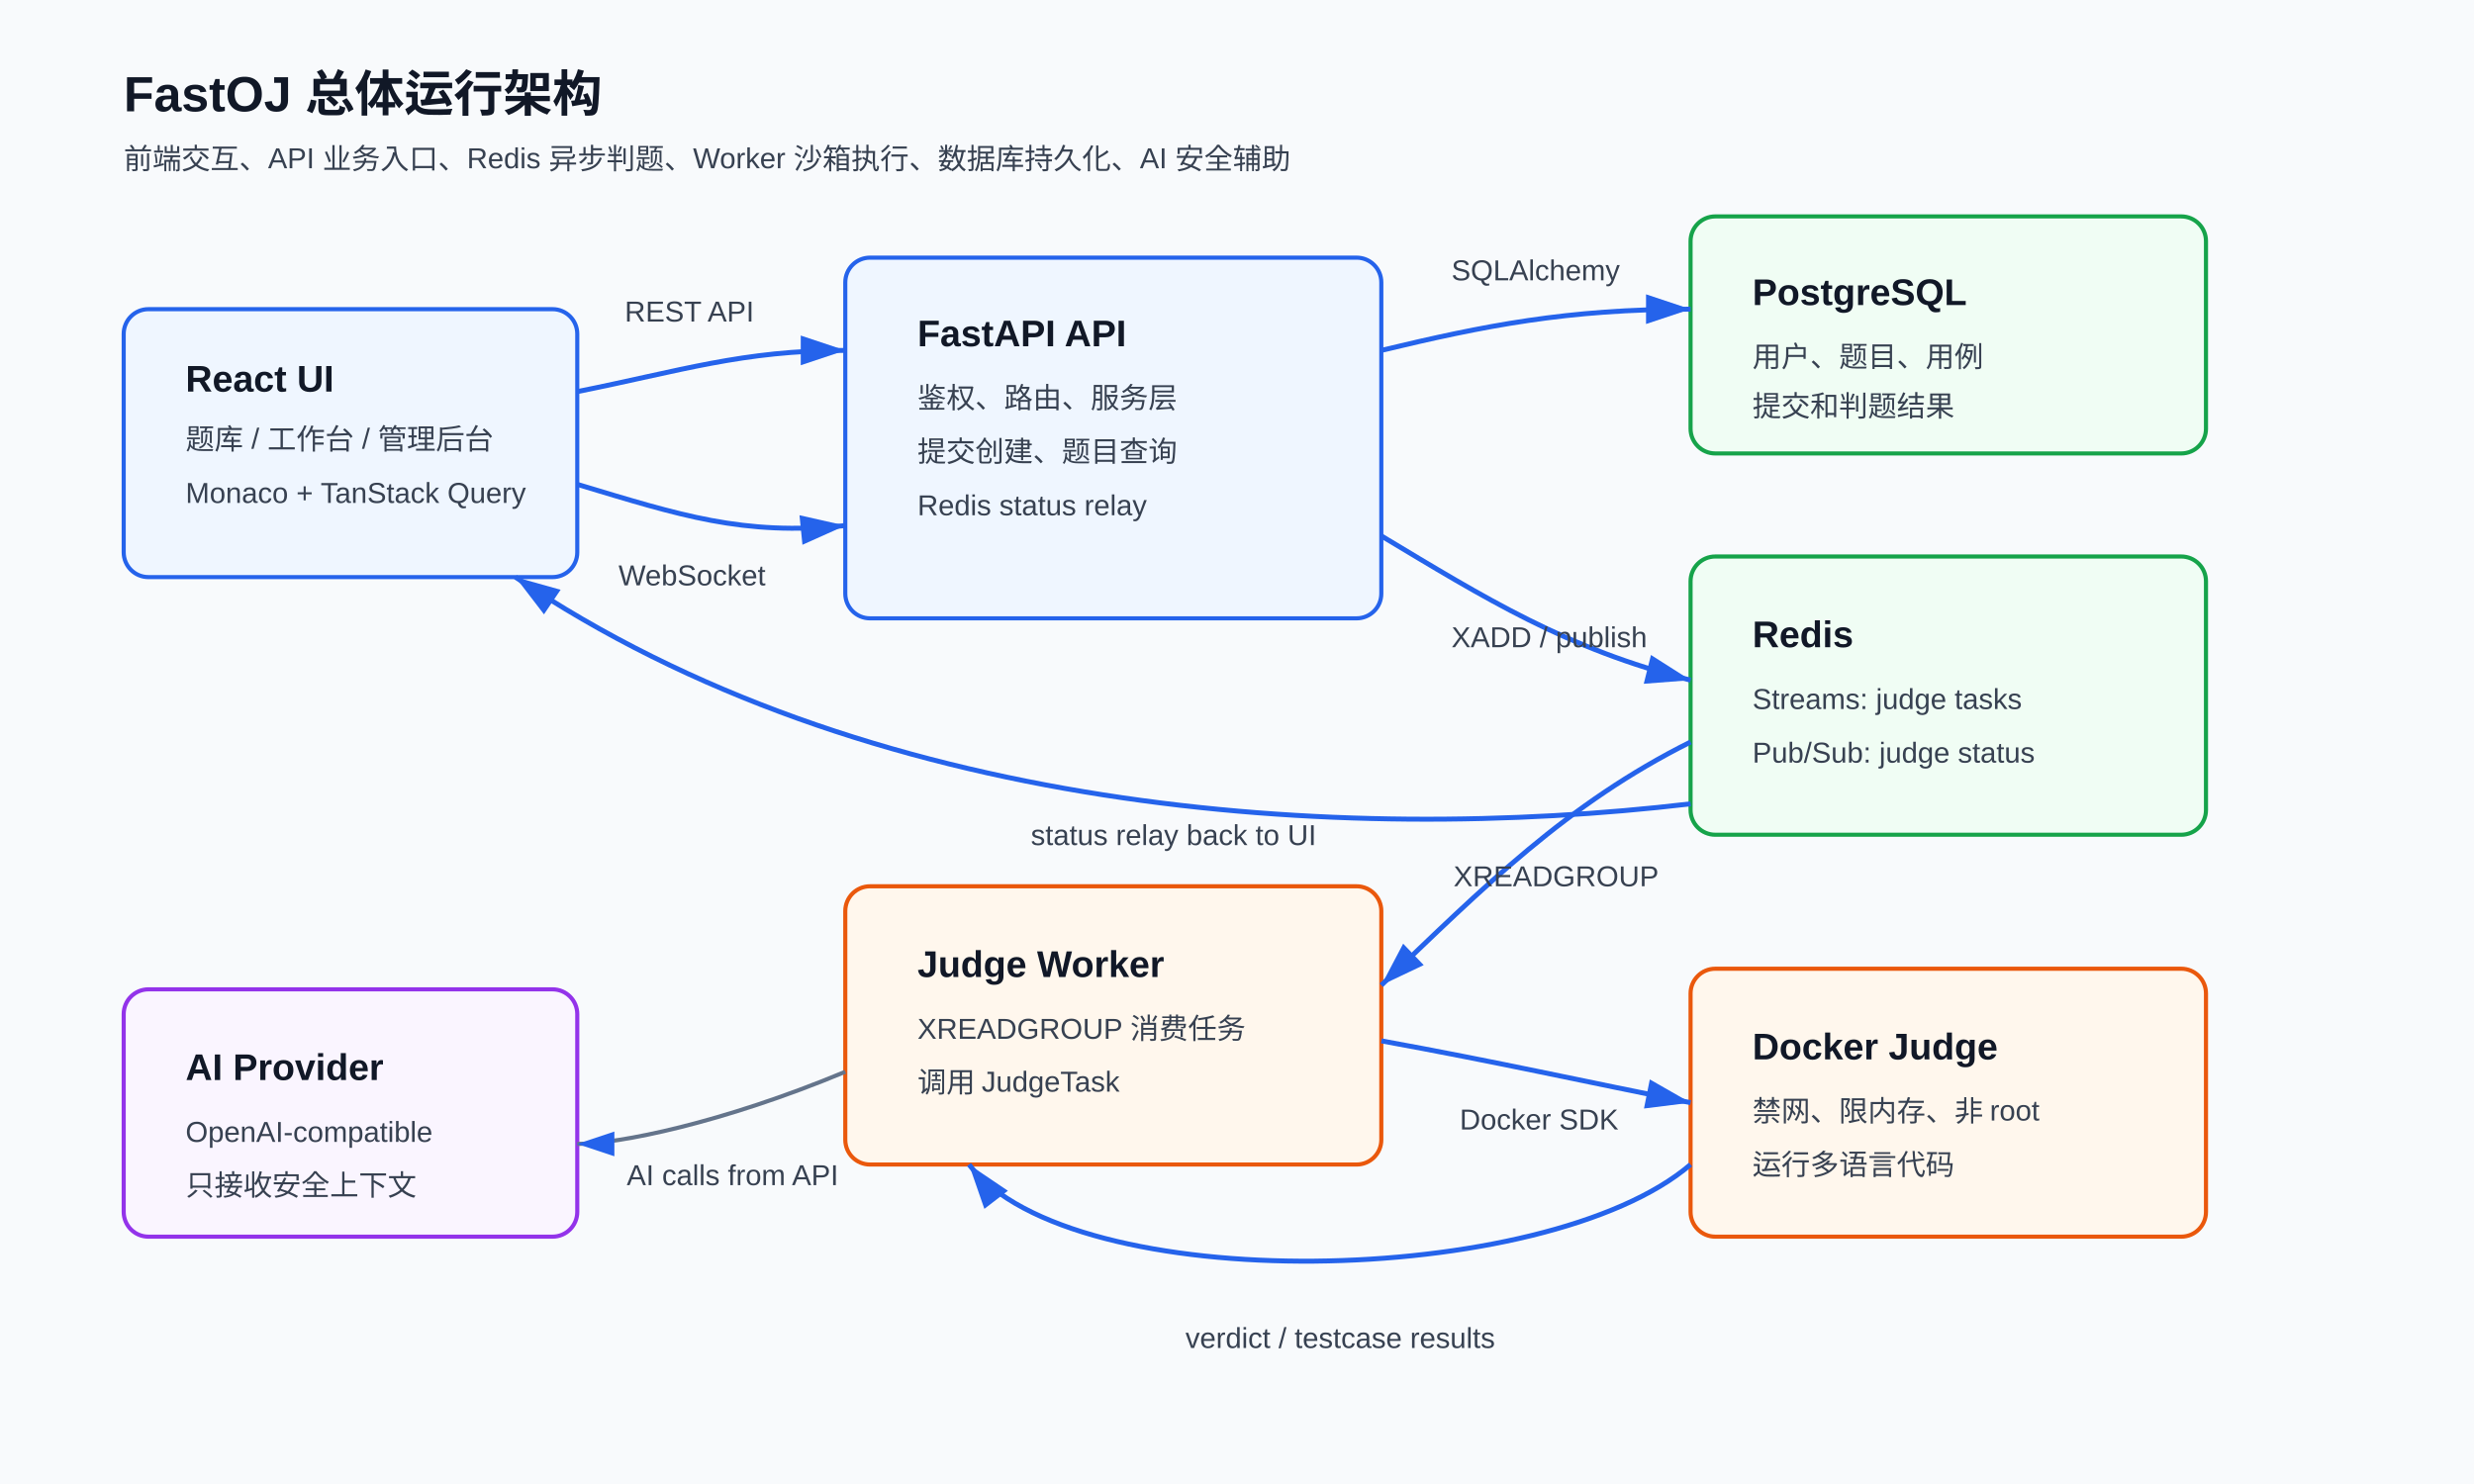
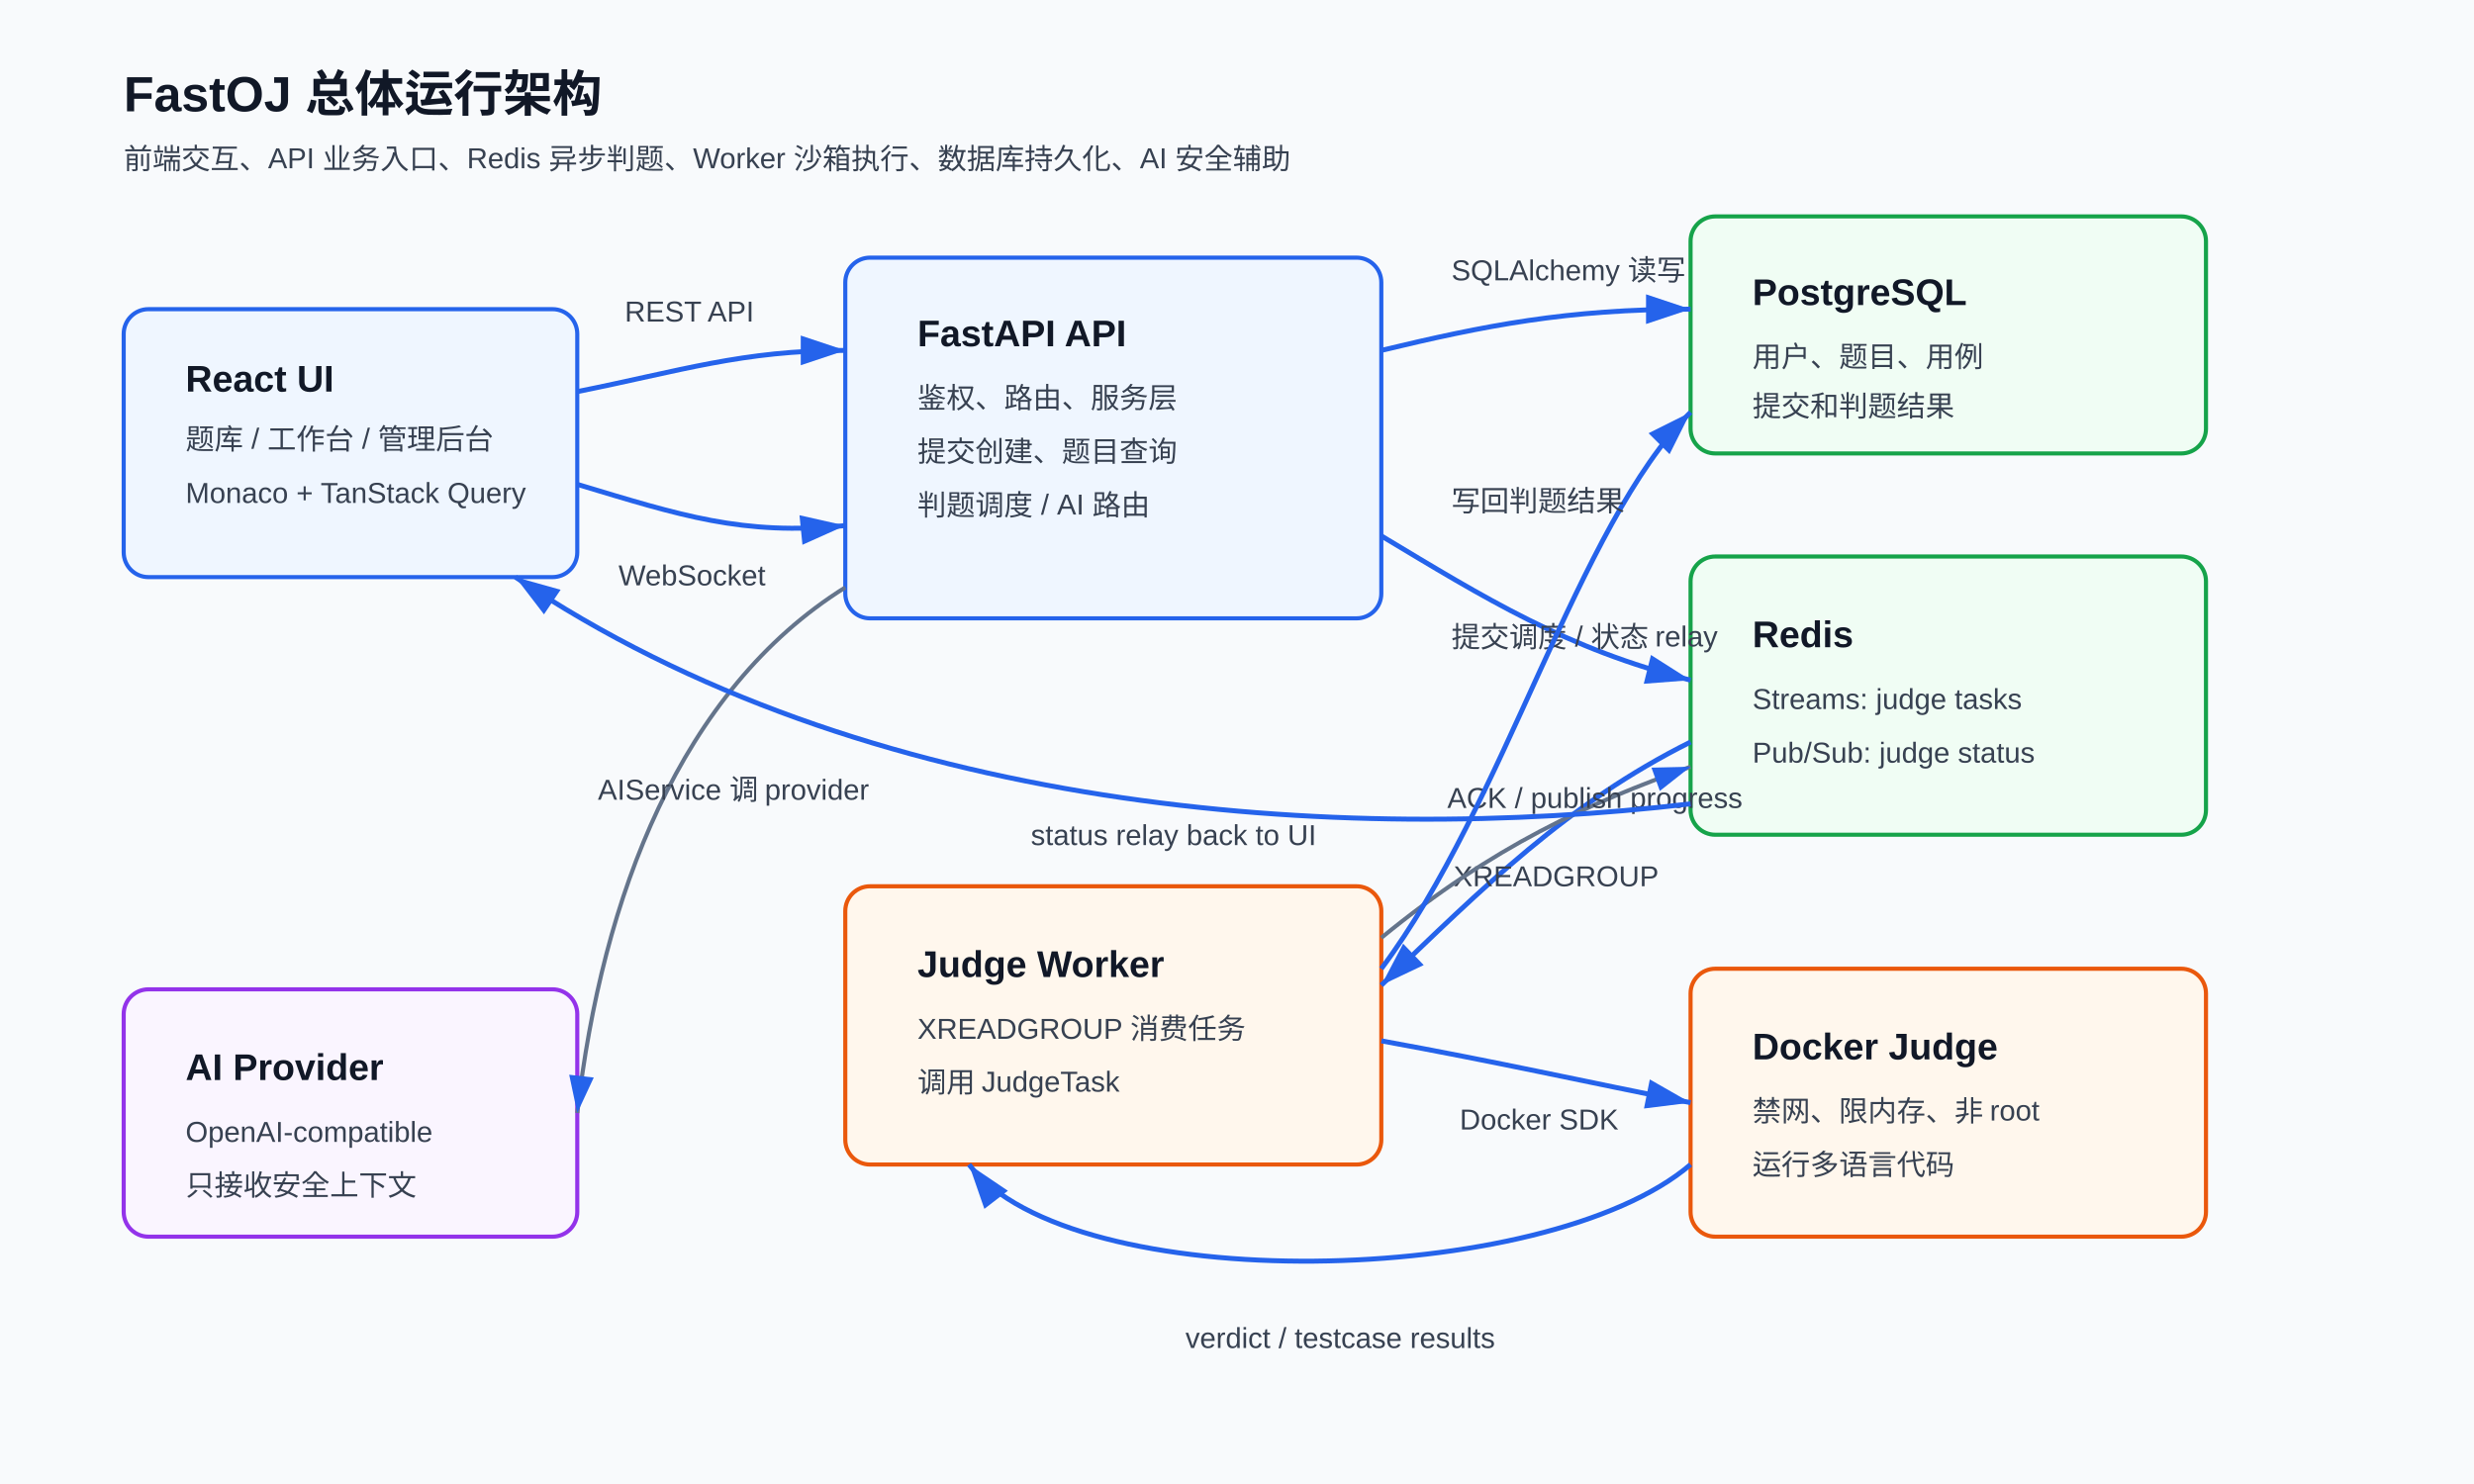
<svg xmlns="http://www.w3.org/2000/svg" width="1200" height="720" viewBox="0 0 1200 720" role="img" aria-labelledby="title desc">
  <defs>
    <marker id="arrow" markerWidth="10" markerHeight="10" refX="9" refY="3" orient="auto" markerUnits="strokeWidth">
      <path d="M0,0 L0,6 L9,3 z" fill="#2563eb" />
    </marker>
    <style>
      .bg { fill: #f8fafc; }
      .box { fill: #ffffff; stroke: #1f2937; stroke-width: 2; rx: 12; }
      .soft { fill: #eff6ff; stroke: #2563eb; }
      .data { fill: #f0fdf4; stroke: #16a34a; }
      .worker { fill: #fff7ed; stroke: #ea580c; }
      .ai { fill: #faf5ff; stroke: #9333ea; }
      .title { font: 700 24px Arial, "Microsoft YaHei", sans-serif; fill: #111827; }
      .label { font: 700 18px Arial, "Microsoft YaHei", sans-serif; fill: #111827; }
      .small { font: 14px Arial, "Microsoft YaHei", sans-serif; fill: #374151; }
      .arrow { stroke: #2563eb; stroke-width: 2.4; fill: none; marker-end: url(#arrow); }
      .muted { stroke: #64748b; stroke-width: 2; fill: none; marker-end: url(#arrow); }
    </style>
  </defs>
  <rect class="bg" width="1200" height="720" />
  <text x="60" y="54" class="title">FastOJ 总体运行架构</text>
  <text x="60" y="82" class="small">前端交互、API 业务入口、Redis 异步判题、Worker 沙箱执行、数据库持久化、AI 安全辅助</text>
  <rect x="60" y="150" width="220" height="130" class="box soft" />
  <text x="90" y="190" class="label">React UI</text>
  <text x="90" y="218" class="small">题库 / 工作台 / 管理后台</text>
  <text x="90" y="244" class="small">Monaco + TanStack Query</text>
  <rect x="410" y="125" width="260" height="175" class="box soft" />
  <text x="445" y="168" class="label">FastAPI API</text>
  <text x="445" y="198" class="small">鉴权、路由、服务层</text>
  <text x="445" y="224" class="small">提交创建、题目查询</text>
-   <text x="445" y="250" class="small">Redis status relay</text>
+   <text x="445" y="250" class="small">判题调度 / AI 路由</text>
  <rect x="820" y="105" width="250" height="115" class="box data" />
  <text x="850" y="148" class="label">PostgreSQL</text>
  <text x="850" y="178" class="small">用户、题目、用例</text>
  <text x="850" y="202" class="small">提交和判题结果</text>
  <rect x="820" y="270" width="250" height="135" class="box data" />
  <text x="850" y="314" class="label">Redis</text>
  <text x="850" y="344" class="small">Streams: judge tasks</text>
  <text x="850" y="370" class="small">Pub/Sub: judge status</text>
  <rect x="410" y="430" width="260" height="135" class="box worker" />
  <text x="445" y="474" class="label">Judge Worker</text>
  <text x="445" y="504" class="small">XREADGROUP 消费任务</text>
  <text x="445" y="530" class="small">调用 JudgeTask</text>
  <rect x="820" y="470" width="250" height="130" class="box worker" />
  <text x="850" y="514" class="label">Docker Judge</text>
  <text x="850" y="544" class="small">禁网、限内存、非 root</text>
  <text x="850" y="570" class="small">运行多语言代码</text>
  <rect x="60" y="480" width="220" height="120" class="box ai" />
  <text x="90" y="524" class="label">AI Provider</text>
  <text x="90" y="554" class="small">OpenAI-compatible</text>
  <text x="90" y="580" class="small">只接收安全上下文</text>
  <path class="arrow" d="M280 190 C330 180, 360 170, 410 170" />
  <text x="303" y="156" class="small">REST API</text>
  <path class="arrow" d="M280 235 C330 250, 360 260, 410 255" />
  <text x="300" y="284" class="small">WebSocket</text>
  <path class="arrow" d="M670 170 C720 158, 760 150, 820 150" />
-   <text x="704" y="136" class="small">SQLAlchemy</text>
+   <text x="704" y="136" class="small">SQLAlchemy 读写</text>
  <path class="arrow" d="M670 260 C720 290, 760 315, 820 330" />
-   <text x="704" y="314" class="small">XADD / publish</text>
+   <text x="704" y="314" class="small">提交调度 / 状态 relay</text>
  <path class="arrow" d="M820 360 C760 390, 720 430, 670 478" />
  <text x="705" y="430" class="small">XREADGROUP</text>
+   <path class="muted" d="M670 455 C725 410, 770 390, 820 372" />
+   <text x="702" y="392" class="small">ACK / publish progress</text>
+   <path class="arrow" d="M670 470 C730 390, 765 255, 820 200" />
+   <text x="704" y="248" class="small">写回判题结果</text>
  <path class="arrow" d="M670 505 C725 515, 770 525, 820 535" />
  <text x="708" y="548" class="small">Docker SDK</text>
  <path class="arrow" d="M820 565 C750 625, 520 630, 470 565" />
  <text x="575" y="654" class="small">verdict / testcase results</text>
-   <path class="muted" d="M410 520 C350 545, 300 555, 280 555" />
-   <text x="304" y="575" class="small">AI calls from API</text>
+   <path class="muted" d="M410 285 C330 335, 292 435, 280 540" />
+   <text x="290" y="388" class="small">AIService 调 provider</text>
  <path class="arrow" d="M820 390 C650 410, 420 395, 250 280" />
  <text x="500" y="410" class="small">status relay back to UI</text>
</svg>
